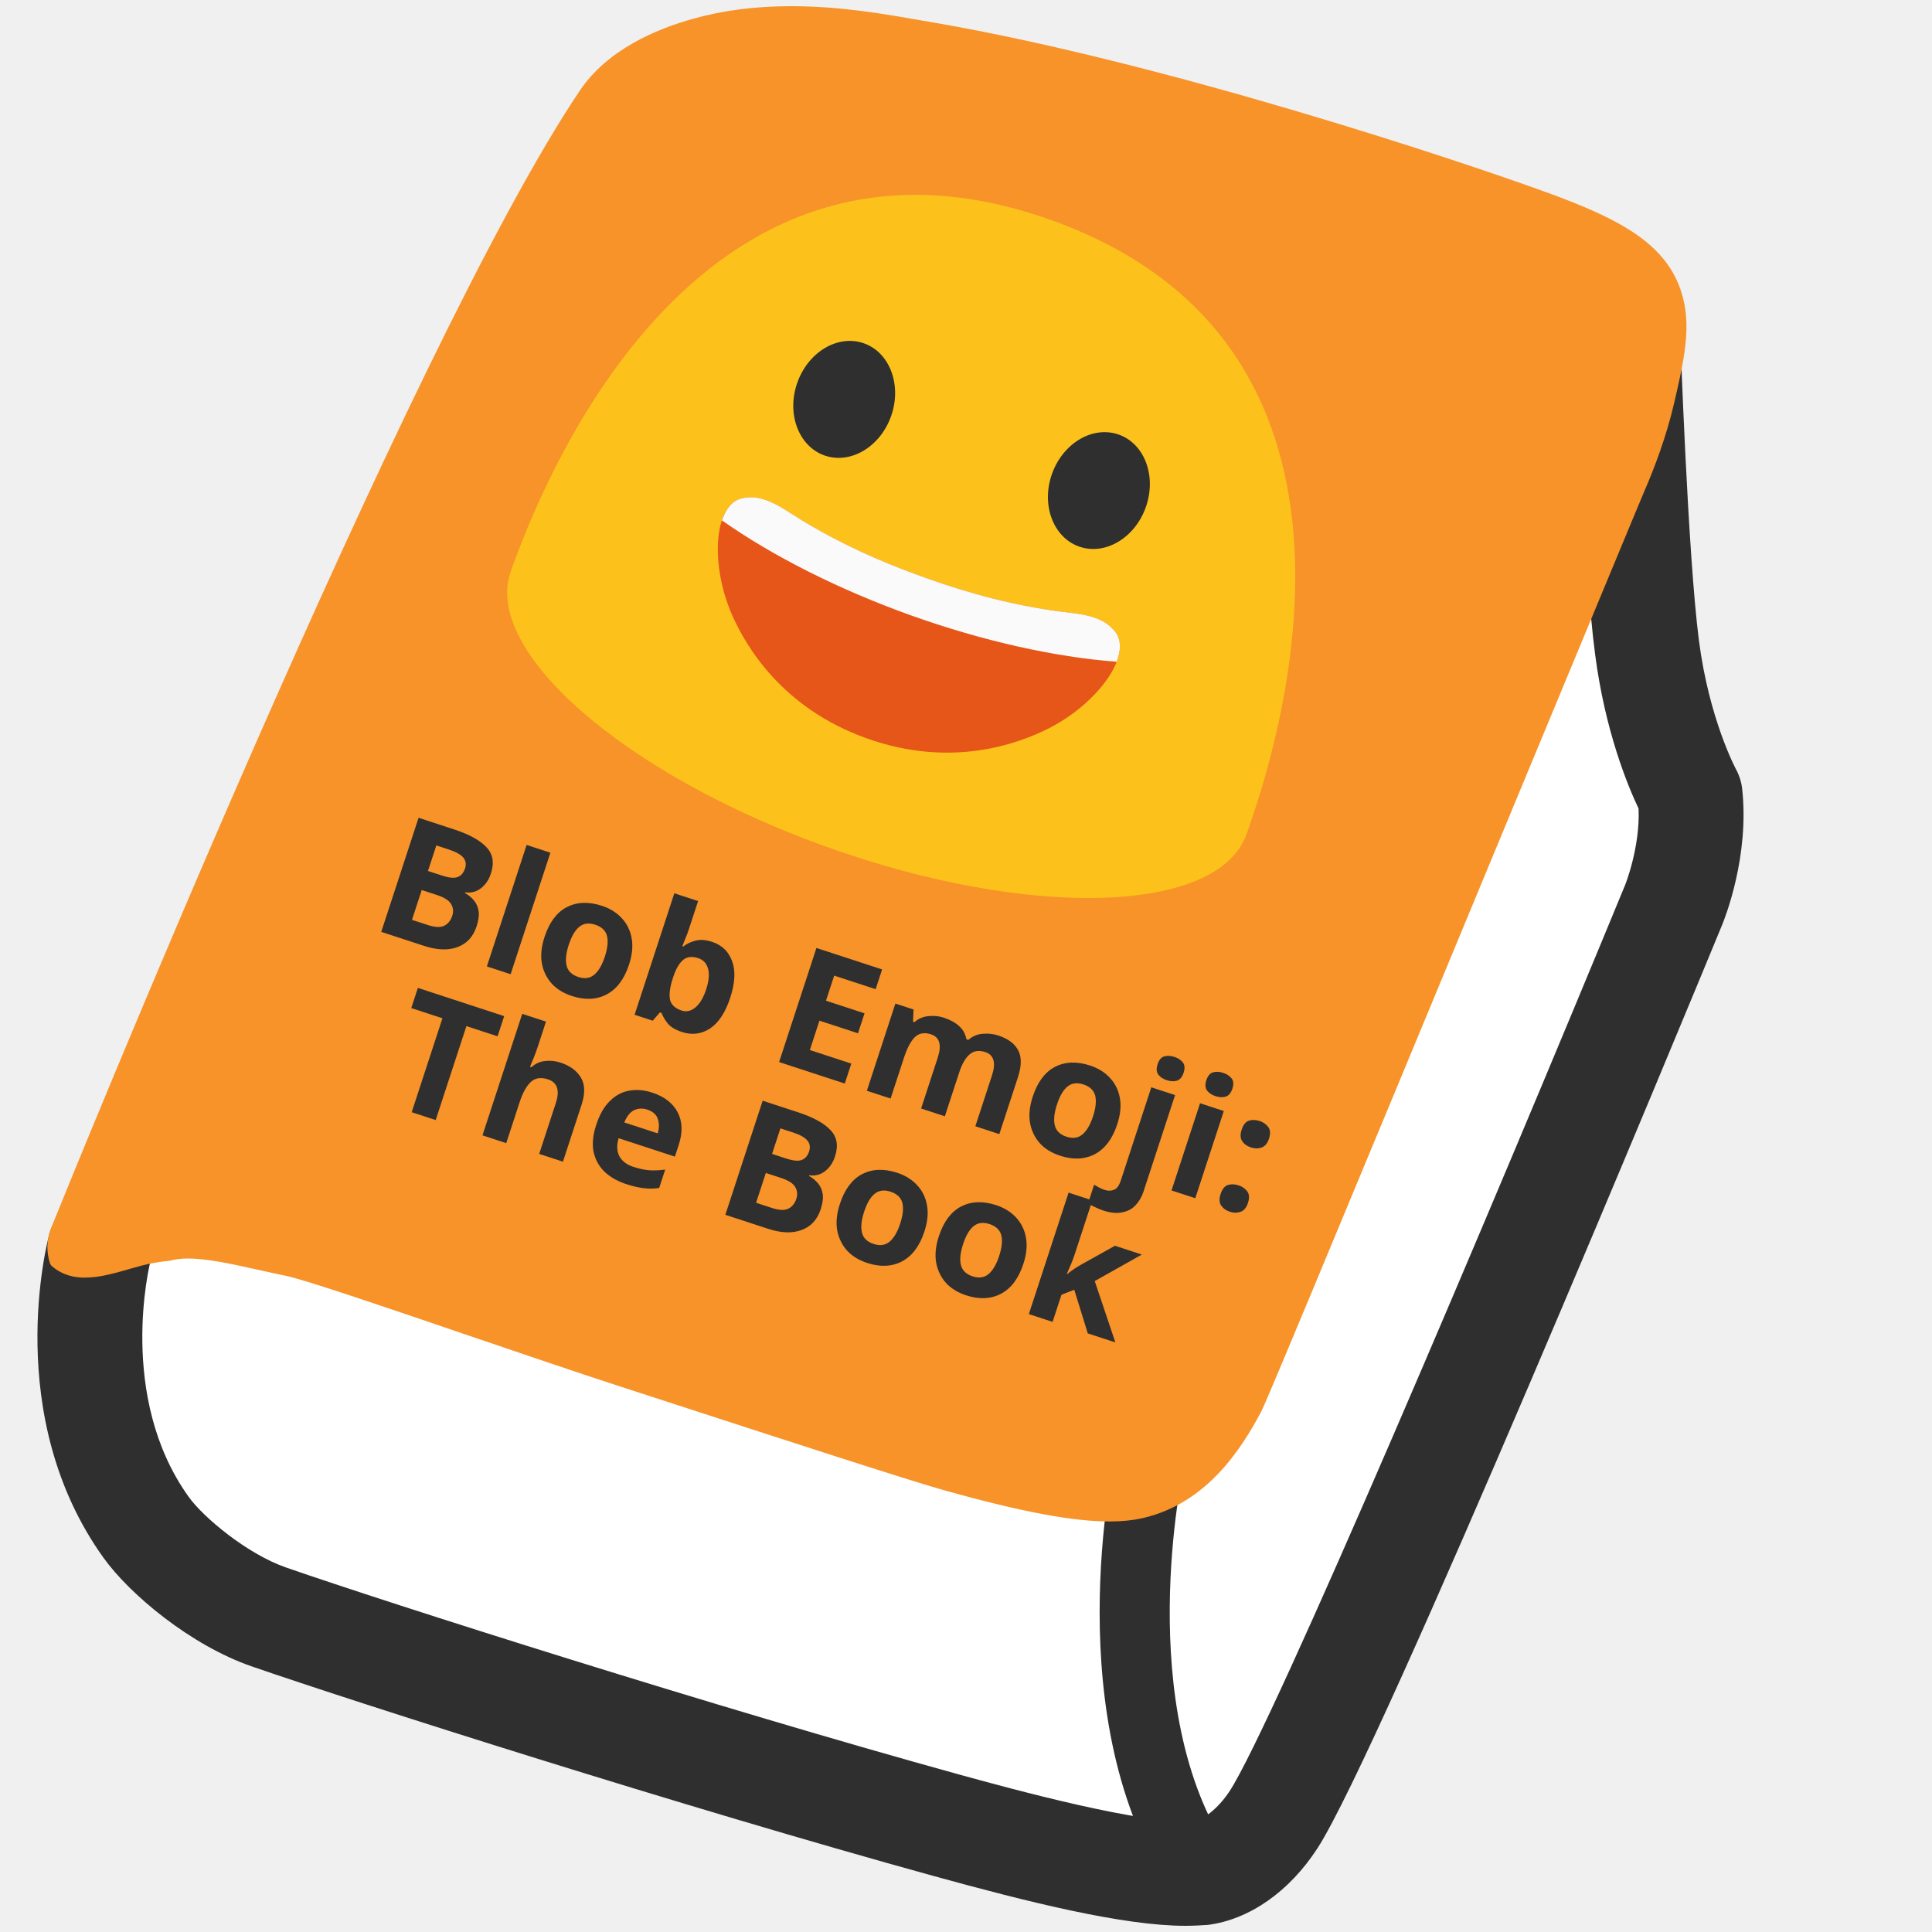
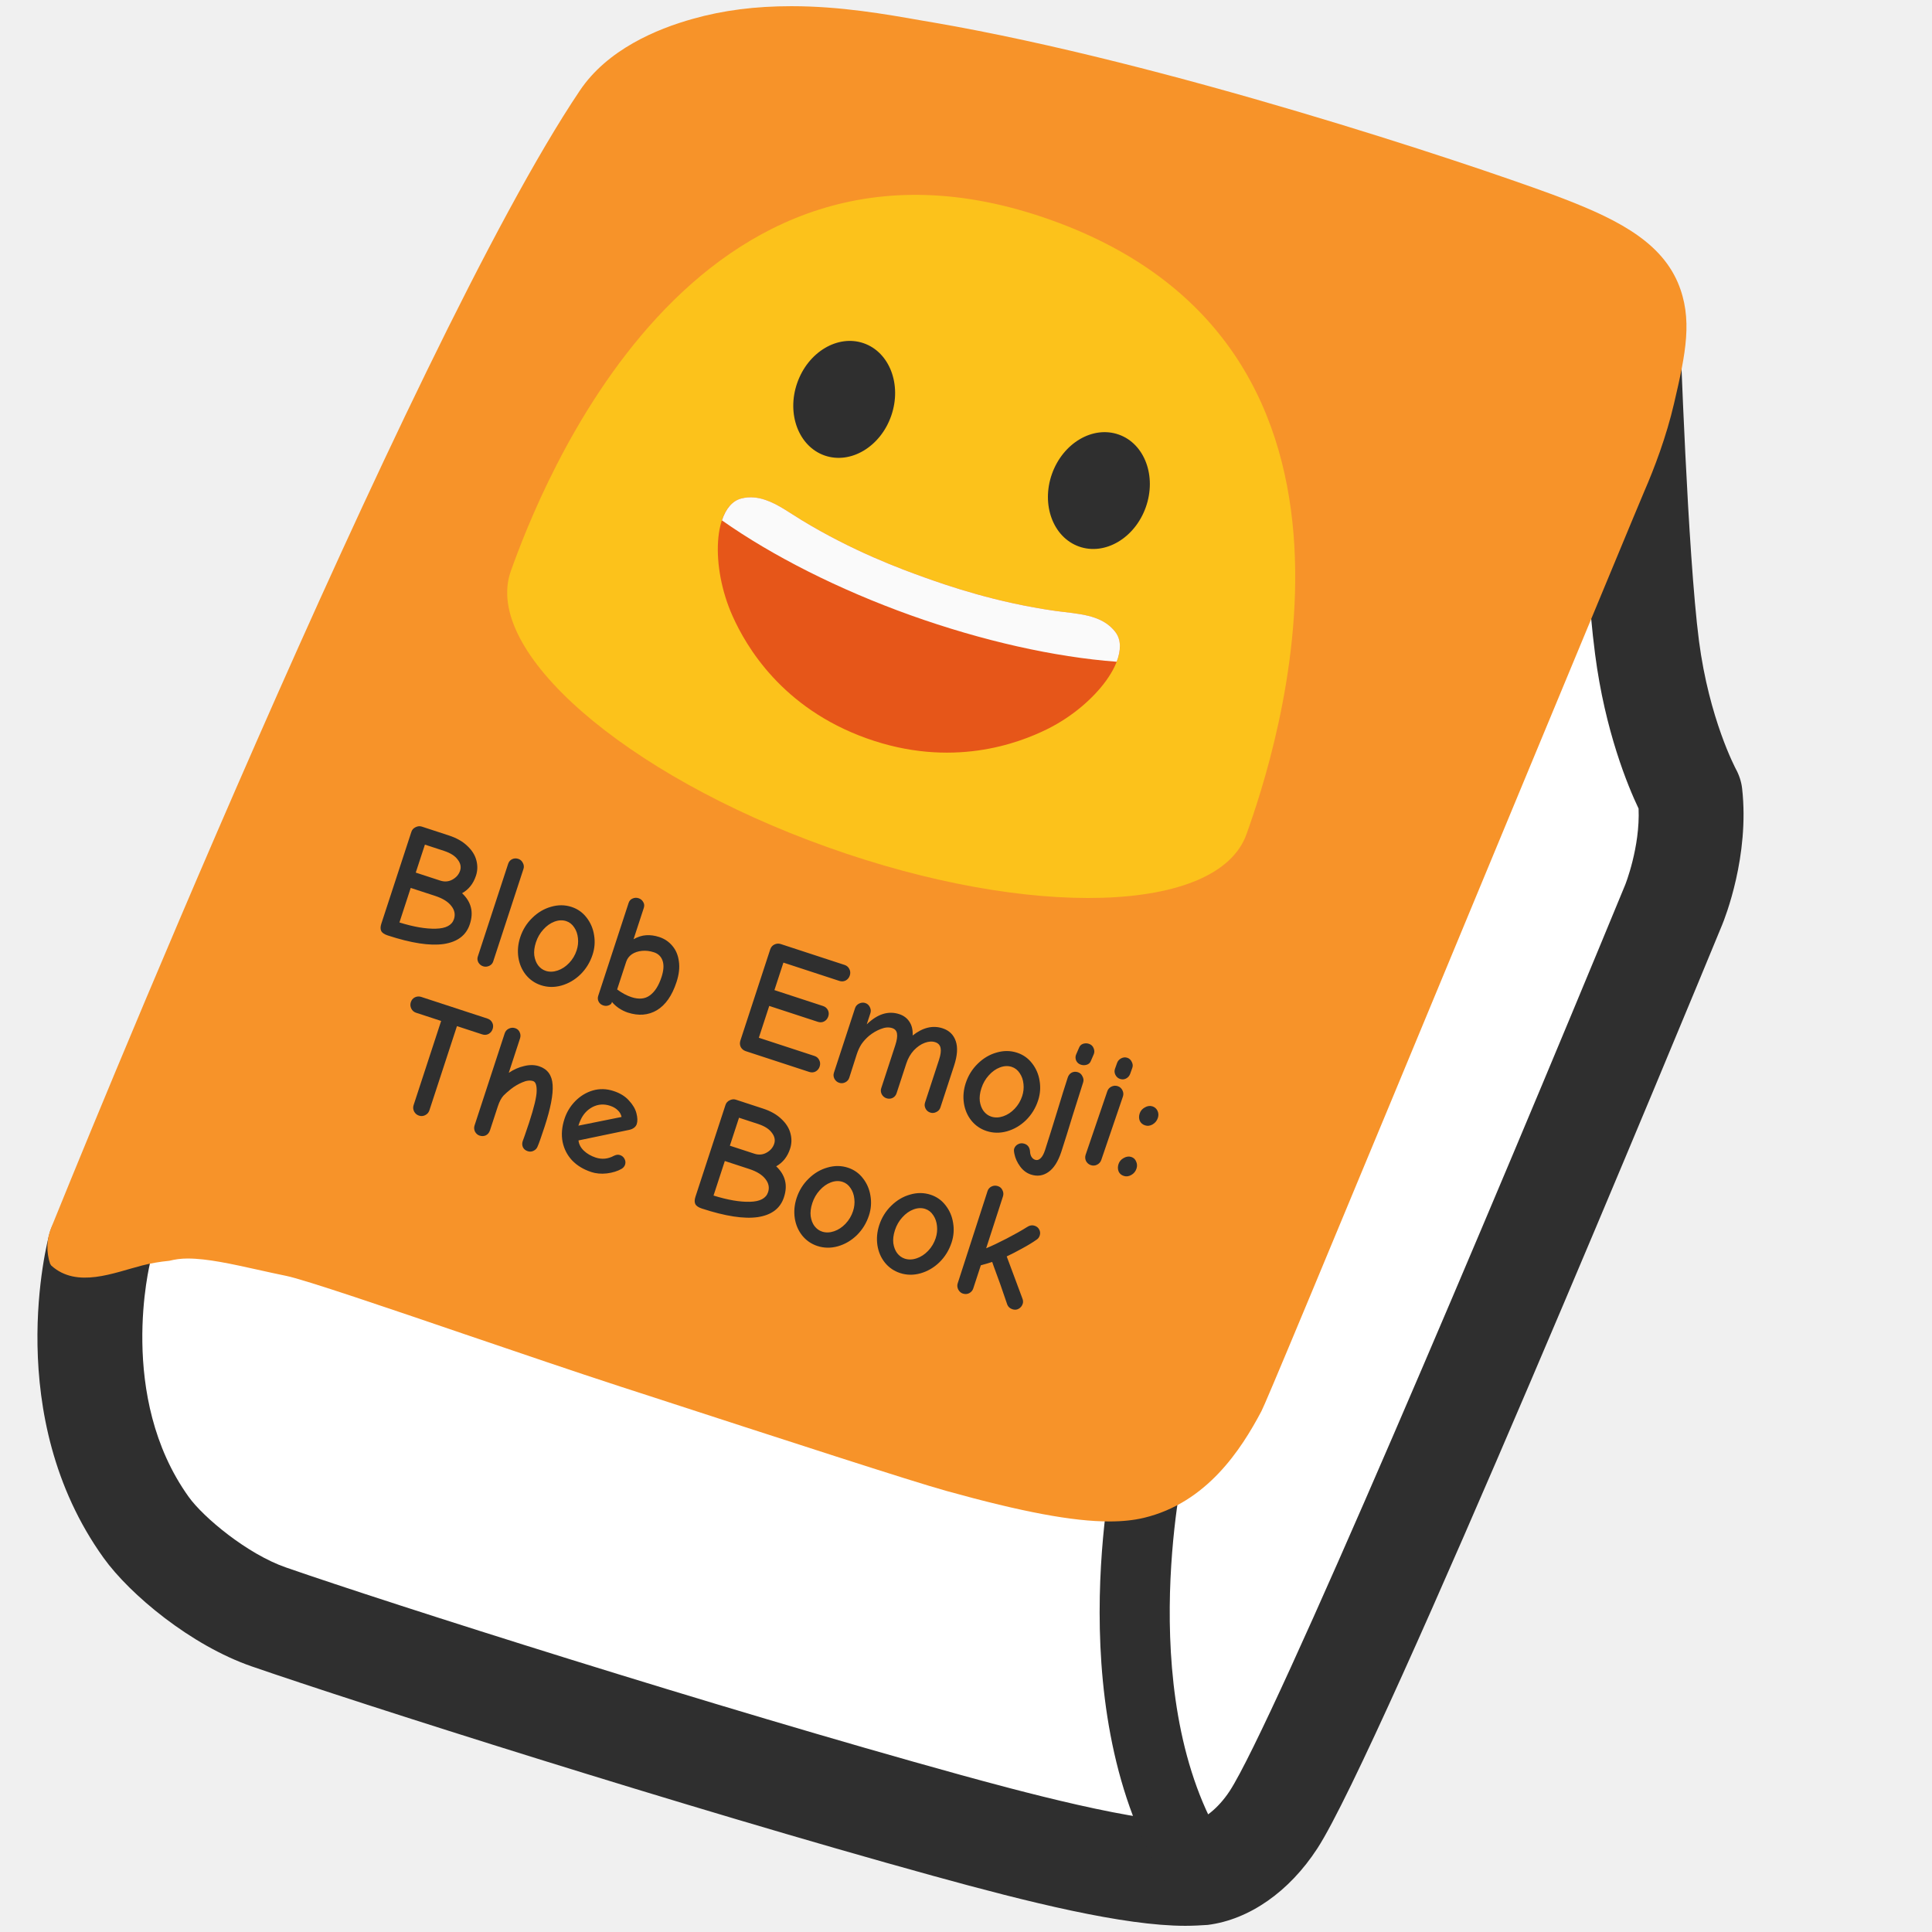
<svg xmlns="http://www.w3.org/2000/svg" xmlns:xlink="http://www.w3.org/1999/xlink" width="128" height="128" style="enable-background:new 0 0 128 128;" version="1.1" id="svg19224">
  <defs id="defs19228" />
  <g id="g19222">
    <g id="g19218">
      <path d="M107.83,22.03c0,0,0.49,14.81,1.28,20.85c0.79,6.04,2.85,9.72,2.85,9.72 c0.41,3.71-1.09,7.34-1.09,7.34s-22.41,54.29-26.51,60.6c-1.09,1.67-2.83,3.27-4.79,3.52c-3.67,0.46-12.17-1.84-16.83-3.13 c-16.78-4.63-38.27-11.5-44.94-13.82c-3.38-1.17-6.84-4.13-8.13-5.94c-5.86-8.17-3.07-18.53-3.07-18.53L107.83,22.03z" style="fill:#FFFFFF;" id="path19198" />
      <g id="g19216">
        <g id="g19204">
          <path d="M78.53,127.59c-4.1,0-10.41-1.57-16.71-3.31c-16.56-4.57-38.19-11.47-45.15-13.88 c-4.02-1.39-8.06-4.75-9.81-7.19c-6.74-9.39-3.73-20.97-3.59-21.45c0.5-1.85,2.4-2.95,4.25-2.45c1.85,0.5,2.95,2.4,2.45,4.25 c-0.05,0.17-2.23,8.97,2.53,15.61c0.97,1.36,3.9,3.8,6.45,4.68c6.88,2.39,28.31,9.22,44.72,13.75 c3.07,0.84,12.36,3.41,15.48,3.03c0.55-0.07,1.53-0.77,2.32-1.97c2.88-4.43,17.25-38.32,26.2-60.03c0.01-0.02,1-2.51,0.89-5.06 c-0.71-1.49-2.22-5.13-2.88-10.22c-0.81-6.14-1.29-20.58-1.3-21.19c-0.06-1.92,1.44-3.52,3.35-3.58 c1.94-0.13,3.52,1.44,3.58,3.35c0.01,0.15,0.5,14.71,1.25,20.52c0.68,5.21,2.43,8.46,2.44,8.49c0.22,0.4,0.37,0.85,0.42,1.3 c0.5,4.46-1.14,8.59-1.33,9.05c-2.3,5.59-22.65,54.78-26.81,61.17c-1.87,2.88-4.52,4.72-7.26,5.07 C79.56,127.56,79.06,127.59,78.53,127.59z" style="fill:#2F2F2F;" id="path19200" />
          <path d="M79.58,126.38c-0.75,0-1.47-0.36-1.93-1.02c-7.63-11.29-3.91-28.39-3.75-29.11 c0.28-1.25,1.53-2.03,2.77-1.75c1.25,0.28,2.03,1.51,1.75,2.76c-0.04,0.16-3.44,15.88,3.07,25.51c0.71,1.06,0.43,2.5-0.62,3.21 C80.47,126.25,80.02,126.38,79.58,126.38z" style="fill:#2F2F2F;" id="path19202" />
        </g>
        <g id="g19214">
          <defs id="defs19207">
            <path id="SVGID_1_" d="M101.95,58.65l-4.33,9.81c0,0,12.41,3.09,24.21,8.4l3.69-10.42C125.53,66.44,118.93,61.7,101.95,58.65z " />
          </defs>
          <clipPath id="SVGID_2_">
            <use style="overflow:visible;" xlink:href="#SVGID_1_" id="use19211" />
          </clipPath>
        </g>
      </g>
    </g>
    <path d="M102.81,12.87C97.1,10.77,77.33,4.16,61.89,1.5l-0.82-0.14c-2.39-0.42-5.37-0.95-8.64-0.95 c-2.38,0-4.52,0.27-6.53,0.84c-2.41,0.67-5.67,2.04-7.49,4.76C27.06,22.88,4.35,78.97,3.39,81.35c-0.32,0.78-0.32,1.63-0.07,2.38 c0.04,0.04,0.04,0.08,0.08,0.12c1.7,1.53,4.14,0.47,6.02-0.01c0.58-0.15,1.19-0.25,1.8-0.31c0.36-0.09,0.75-0.15,1.21-0.15 c1.31,0,2.91,0.36,4.59,0.73c0.64,0.14,1.29,0.29,1.94,0.42c1.2,0.24,6.89,2.18,11.9,3.89c3.53,1.2,7.22,2.46,10.26,3.45l1.36,0.44 c9.62,3.13,17.92,5.83,20.23,6.47c5.04,1.4,8.37,2.02,10.79,2.02c0.86,0,1.61-0.08,2.29-0.24c4.16-1,6.43-4.51,7.78-7.06 c0.26-0.49,2.84-6.65,17.58-42.2c4.18-10.06,7.52-18.13,7.79-18.75c0.66-1.52,1.46-3.62,1.97-5.82c0.78-3.34,1.26-5.62,0.25-8.01 C109.92,15.84,106.82,14.36,102.81,12.87z" style="fill:#f79329" id="path19220" />
  </g>
  <g id="g25600" transform="rotate(18.11745,34.84167,61.4224)">
-     <text xml:space="preserve" style="font-weight:bold;font-size:11.143px;font-family:'Comic Neue';-inkscape-font-specification:'Comic Neue Bold';fill:#2f2f2f;stroke-width:35.906;stroke-linecap:round" x="24.833" y="64.705" id="text25582">
-       <tspan x="24.833" y="64.705" id="tspan25584" style="stroke-width:35.906">Blob Emoji:</tspan>
-     </text>
-     <text xml:space="preserve" style="font-weight:bold;font-size:11.143px;font-family:'Comic Neue';-inkscape-font-specification:'Comic Neue Bold';fill:#2f2f2f;stroke-width:35.906;stroke-linecap:round" x="29.076" y="75.43" id="text25594">
-       <tspan x="29.076" y="75.43" id="tspan25592" style="stroke-width:35.906">The Book</tspan>
-     </text>
+     <path d="m 26.315,64.794 q -0.357,0 -0.501,-0.145 -0.145,-0.145 -0.145,-0.468 v -6.396 q 0,-0.223 0.167,-0.379 0.167,-0.167 0.379,-0.167 h 1.894 q 0.802,0 1.371,0.279 0.579,0.267 0.869,0.724 0.29,0.446 0.29,0.969 0,0.836 -0.513,1.393 0.568,0.267 0.847,0.713 0.279,0.435 0.279,1.081 0,1.159 -1.237,1.783 -1.237,0.613 -3.7,0.613 z m 2.173,-4.535 q 0.457,0 0.747,-0.312 0.301,-0.323 0.301,-0.724 0,-0.39 -0.379,-0.646 -0.368,-0.267 -1.047,-0.267 h -1.326 v 1.95 z m -1.705,3.477 q 1.482,-0.022 2.418,-0.357 0.947,-0.334 0.947,-0.981 0,-0.479 -0.435,-0.769 -0.435,-0.301 -1.226,-0.301 h -1.705 z m 6.173,1.036 q -0.212,0 -0.379,-0.145 -0.156,-0.156 -0.156,-0.357 v -6.463 q 0,-0.223 0.145,-0.368 0.156,-0.156 0.39,-0.156 0.212,0 0.368,0.156 0.167,0.156 0.167,0.368 v 6.463 q 0,0.201 -0.167,0.357 -0.167,0.145 -0.368,0.145 z m 4.034,0 q -0.635,0 -1.17,-0.345 -0.524,-0.345 -0.825,-0.936 -0.301,-0.602 -0.301,-1.304 0,-0.791 0.357,-1.471 0.357,-0.691 0.958,-1.092 0.602,-0.412 1.293,-0.412 0.635,0 1.159,0.357 0.535,0.357 0.836,0.947 0.312,0.591 0.312,1.27 0,0.802 -0.357,1.493 -0.357,0.68 -0.969,1.092 -0.602,0.401 -1.293,0.401 z m 0,-1.003 q 0.39,0 0.747,-0.267 0.357,-0.267 0.568,-0.713 0.212,-0.446 0.212,-0.947 0,-0.423 -0.167,-0.791 -0.167,-0.379 -0.457,-0.602 -0.29,-0.234 -0.635,-0.234 -0.39,0 -0.735,0.279 -0.334,0.267 -0.535,0.724 -0.201,0.446 -0.201,0.958 0,0.501 0.167,0.858 0.178,0.357 0.446,0.546 0.279,0.189 0.591,0.189 z m 4.335,0.992 q -0.223,0 -0.368,-0.145 -0.145,-0.145 -0.145,-0.357 v -6.474 q 0,-0.223 0.156,-0.357 0.156,-0.145 0.379,-0.145 0.212,0 0.368,0.145 0.156,0.134 0.156,0.357 v 2.184 q 0.323,-0.357 0.713,-0.513 0.39,-0.156 0.858,-0.156 0.557,0 1.014,0.29 0.457,0.279 0.724,0.836 0.279,0.557 0.279,1.348 0,1.426 -0.657,2.184 -0.657,0.747 -1.794,0.747 -0.312,0 -0.669,-0.1 -0.345,-0.111 -0.535,-0.245 v 0.067 q 0,0.111 -0.145,0.223 -0.134,0.111 -0.334,0.111 z m 1.605,-1.103 q 0.78,0 1.125,-0.49 0.357,-0.49 0.357,-1.393 0,-0.691 -0.267,-1.047 -0.267,-0.357 -0.724,-0.357 -0.423,0 -0.78,0.156 -0.357,0.156 -0.568,0.423 -0.201,0.267 -0.201,0.591 v 1.928 q 0.568,0.189 1.059,0.189 z m 8.313,1.047 q -0.234,0 -0.401,-0.156 -0.156,-0.167 -0.156,-0.401 v -6.352 q 0,-0.234 0.156,-0.39 0.167,-0.167 0.401,-0.167 h 4.446 q 0.234,0 0.39,0.167 0.156,0.156 0.156,0.39 0,0.234 -0.156,0.401 -0.156,0.156 -0.39,0.156 h -3.9 v 1.917 h 3.388 q 0.234,0 0.39,0.156 0.156,0.156 0.156,0.39 0,0.234 -0.156,0.401 -0.156,0.156 -0.39,0.156 h -3.388 v 2.218 h 3.878 q 0.234,0 0.39,0.167 0.156,0.156 0.156,0.39 0,0.234 -0.156,0.401 -0.156,0.156 -0.39,0.156 z m 6.53,0.067 q -0.212,0 -0.379,-0.156 -0.156,-0.156 -0.156,-0.368 v -4.502 q 0,-0.212 0.156,-0.368 0.167,-0.167 0.379,-0.167 0.223,0 0.379,0.167 0.156,0.156 0.156,0.368 v 0.78 q 0.691,-1.315 1.839,-1.315 0.457,0 0.791,0.267 0.345,0.267 0.49,0.802 0.713,-1.07 1.738,-1.07 0.691,0 1.092,0.535 0.401,0.524 0.401,1.582 v 2.92 q 0,0.212 -0.167,0.368 -0.156,0.156 -0.368,0.156 -0.223,0 -0.379,-0.156 Q 63.59,64.46 63.59,64.248 V 61.261 q 0,-0.513 -0.145,-0.769 -0.145,-0.256 -0.457,-0.256 -0.323,0 -0.646,0.256 -0.323,0.256 -0.535,0.702 -0.201,0.446 -0.201,0.981 v 2.073 q 0,0.223 -0.156,0.379 -0.156,0.145 -0.379,0.145 -0.212,0 -0.379,-0.156 -0.156,-0.156 -0.156,-0.368 V 61.261 q 0,-0.535 -0.134,-0.78 -0.123,-0.245 -0.412,-0.245 -0.357,0 -0.702,0.29 -0.345,0.279 -0.602,0.68 -0.201,0.334 -0.301,0.669 -0.089,0.334 -0.089,0.735 l 0.011,1.638 q 0,0.212 -0.156,0.368 -0.156,0.156 -0.379,0.156 z m 10.274,0 q -0.635,0 -1.17,-0.345 -0.524,-0.345 -0.825,-0.936 -0.301,-0.602 -0.301,-1.304 0,-0.791 0.357,-1.471 0.357,-0.691 0.958,-1.092 0.602,-0.412 1.293,-0.412 0.635,0 1.159,0.357 0.535,0.357 0.836,0.947 0.312,0.591 0.312,1.27 0,0.802 -0.357,1.493 -0.357,0.68 -0.969,1.092 -0.602,0.401 -1.293,0.401 z m 0,-1.003 q 0.39,0 0.747,-0.267 0.357,-0.267 0.568,-0.713 0.212,-0.446 0.212,-0.947 0,-0.423 -0.167,-0.791 -0.167,-0.379 -0.457,-0.602 -0.29,-0.234 -0.635,-0.234 -0.39,0 -0.735,0.279 -0.334,0.267 -0.535,0.724 -0.201,0.446 -0.201,0.958 0,0.501 0.167,0.858 0.178,0.357 0.446,0.546 0.279,0.189 0.591,0.189 z m 4.58,-5.115 q -0.234,0 -0.39,-0.167 -0.145,-0.178 -0.123,-0.39 l 0.045,-0.479 q 0.011,-0.201 0.167,-0.323 0.167,-0.123 0.368,-0.123 0.245,0 0.39,0.178 0.156,0.178 0.134,0.39 l -0.045,0.479 q -0.011,0.201 -0.189,0.323 -0.167,0.111 -0.357,0.111 z m -0.88,7.945 q -0.457,0 -0.858,-0.29 -0.401,-0.29 -0.613,-0.669 -0.123,-0.212 -0.123,-0.323 0,-0.212 0.156,-0.368 0.156,-0.156 0.39,-0.156 0.357,0 0.513,0.379 0.078,0.201 0.201,0.301 0.134,0.111 0.29,0.111 0.201,0 0.312,-0.212 0.111,-0.201 0.111,-0.602 0,-0.535 -0.011,-1.237 -0.011,-0.713 -0.022,-1.415 -0.033,-1.504 -0.033,-2.385 0,-0.234 0.145,-0.39 0.156,-0.156 0.39,-0.156 0.212,0 0.368,0.167 0.167,0.156 0.167,0.368 l 0.022,2.273 q 0.033,1.549 0.033,2.541 0,1.014 -0.39,1.538 -0.39,0.524 -1.047,0.524 z m 3.633,-7.856 q -0.212,0 -0.379,-0.167 -0.156,-0.167 -0.145,-0.379 l 0.011,-0.412 q 0.011,-0.212 0.167,-0.368 0.156,-0.156 0.368,-0.156 0.212,0 0.368,0.167 0.167,0.167 0.156,0.368 l -0.011,0.423 q -0.011,0.223 -0.167,0.379 -0.145,0.145 -0.368,0.145 z m -0.056,6.029 q -0.223,0 -0.39,-0.156 -0.156,-0.167 -0.156,-0.39 l 0.056,-4.435 q 0,-0.223 0.156,-0.379 0.167,-0.167 0.39,-0.167 0.234,0 0.39,0.167 0.156,0.156 0.156,0.379 l -0.056,4.435 q 0,0.223 -0.167,0.39 -0.156,0.156 -0.379,0.156 z m 2.585,-3.622 q -0.256,0 -0.423,-0.178 -0.156,-0.189 -0.156,-0.457 0,-0.279 0.201,-0.49 0.201,-0.223 0.457,-0.223 0.245,0 0.412,0.178 0.167,0.178 0.167,0.435 0,0.301 -0.201,0.524 -0.189,0.212 -0.457,0.212 z m -0.301,3.622 q -0.256,0 -0.412,-0.178 -0.156,-0.189 -0.156,-0.457 0,-0.279 0.201,-0.49 0.201,-0.223 0.457,-0.223 0.245,0 0.401,0.189 0.167,0.178 0.167,0.435 0,0.301 -0.201,0.513 -0.189,0.212 -0.457,0.212 z" id="text25582" style="font-weight:bold;font-size:11.143px;font-family:'Comic Neue';-inkscape-font-specification:'Comic Neue Bold';fill:#2f2f2f;stroke-width:35.906;stroke-linecap:round" aria-label="Blob Emoji:" />
+     <path d="m 31.996,75.497 q -0.223,0 -0.39,-0.156 -0.167,-0.167 -0.167,-0.39 v -5.873 h -1.75 q -0.223,0 -0.39,-0.167 -0.156,-0.167 -0.156,-0.39 0,-0.234 0.156,-0.39 0.167,-0.156 0.39,-0.156 h 4.613 q 0.234,0 0.39,0.156 0.156,0.156 0.156,0.39 0,0.234 -0.156,0.401 -0.156,0.156 -0.39,0.156 h -1.761 v 5.873 q 0,0.223 -0.167,0.39 -0.156,0.156 -0.379,0.156 z m 4.235,0.011 q -0.212,0 -0.379,-0.156 -0.156,-0.167 -0.156,-0.379 v -6.419 q 0,-0.223 0.156,-0.379 0.167,-0.167 0.401,-0.167 0.223,0 0.368,0.167 0.145,0.156 0.145,0.379 v 2.396 q 0.368,-0.468 0.836,-0.747 0.468,-0.29 0.936,-0.29 0.88,0 1.237,0.891 0.357,0.88 0.357,2.797 0,1.081 -0.033,1.393 -0.011,0.212 -0.167,0.357 -0.145,0.145 -0.357,0.145 -0.234,0 -0.379,-0.145 -0.145,-0.156 -0.145,-0.379 0,-0.223 0.011,-0.368 l 0.011,-0.925 q 0,-1.616 -0.178,-2.162 -0.167,-0.546 -0.423,-0.546 -0.323,0 -0.657,0.301 -0.334,0.29 -0.579,0.657 -0.234,0.357 -0.334,0.568 -0.134,0.301 -0.134,0.791 v 1.66 q 0,0.256 -0.156,0.412 -0.156,0.145 -0.379,0.145 z m 7.756,-0.011 q -0.791,0 -1.426,-0.334 -0.624,-0.345 -0.981,-0.969 -0.357,-0.635 -0.357,-1.493 0,-0.702 0.312,-1.337 0.323,-0.646 0.891,-1.036 0.579,-0.39 1.315,-0.39 0.68,0 1.159,0.279 0.49,0.267 0.735,0.646 0.245,0.379 0.245,0.68 0,0.145 -0.089,0.279 -0.089,0.134 -0.256,0.234 l -2.986,1.716 q 0.156,0.345 0.546,0.535 0.401,0.189 0.891,0.189 0.646,0 1.103,-0.479 0.178,-0.178 0.368,-0.178 0.223,0 0.368,0.145 0.156,0.145 0.156,0.357 0,0.178 -0.134,0.334 -0.312,0.345 -0.836,0.591 -0.513,0.234 -1.025,0.234 z m 0.791,-4.09 q -0.134,-0.234 -0.379,-0.345 -0.245,-0.123 -0.579,-0.123 -0.635,0 -1.07,0.435 -0.423,0.435 -0.49,1.07 -0.022,0.167 -0.022,0.401 z m 6.942,4.112 q -0.357,0 -0.501,-0.145 -0.145,-0.145 -0.145,-0.468 v -6.396 q 0,-0.223 0.167,-0.379 0.167,-0.167 0.379,-0.167 h 1.894 q 0.802,0 1.371,0.279 0.579,0.267 0.869,0.724 0.29,0.446 0.29,0.969 0,0.836 -0.513,1.393 0.568,0.267 0.847,0.713 0.279,0.435 0.279,1.081 0,1.159 -1.237,1.783 -1.237,0.613 -3.7,0.613 z m 2.173,-4.535 q 0.457,0 0.747,-0.312 0.301,-0.323 0.301,-0.724 0,-0.39 -0.379,-0.646 -0.368,-0.267 -1.047,-0.267 h -1.326 v 1.95 z m -1.705,3.477 q 1.482,-0.022 2.418,-0.357 0.947,-0.334 0.947,-0.981 0,-0.479 -0.435,-0.769 -0.435,-0.301 -1.226,-0.301 h -1.705 z m 7.578,1.036 q -0.635,0 -1.17,-0.345 -0.524,-0.345 -0.825,-0.936 -0.301,-0.602 -0.301,-1.304 0,-0.791 0.357,-1.471 0.357,-0.691 0.958,-1.092 0.602,-0.412 1.293,-0.412 0.635,0 1.159,0.357 0.535,0.357 0.836,0.947 0.312,0.591 0.312,1.27 0,0.802 -0.357,1.493 -0.357,0.68 -0.969,1.092 -0.602,0.401 -1.293,0.401 z m 0,-1.003 q 0.39,0 0.747,-0.267 0.357,-0.267 0.568,-0.713 0.212,-0.446 0.212,-0.947 0,-0.423 -0.167,-0.791 -0.167,-0.379 -0.457,-0.602 -0.29,-0.234 -0.635,-0.234 -0.39,0 -0.735,0.279 -0.334,0.267 -0.535,0.724 -0.201,0.446 -0.201,0.958 0,0.501 0.167,0.858 0.178,0.357 0.446,0.546 0.279,0.189 0.591,0.189 z m 5.761,1.003 q -0.635,0 -1.17,-0.345 -0.524,-0.345 -0.825,-0.936 -0.301,-0.602 -0.301,-1.304 0,-0.791 0.357,-1.471 0.357,-0.691 0.958,-1.092 0.602,-0.412 1.293,-0.412 0.635,0 1.159,0.357 0.535,0.357 0.836,0.947 0.312,0.591 0.312,1.27 0,0.802 -0.357,1.493 -0.357,0.68 -0.969,1.092 -0.602,0.401 -1.293,0.401 z m 0,-1.003 q 0.39,0 0.747,-0.267 0.357,-0.267 0.568,-0.713 0.212,-0.446 0.212,-0.947 0,-0.423 -0.167,-0.791 -0.167,-0.379 -0.457,-0.602 -0.29,-0.234 -0.635,-0.234 -0.39,0 -0.735,0.279 -0.334,0.267 -0.535,0.724 -0.201,0.446 -0.201,0.958 0,0.501 0.167,0.858 0.178,0.357 0.446,0.546 0.279,0.189 0.591,0.189 z m 4.379,1.003 q -0.201,0 -0.368,-0.156 -0.167,-0.167 -0.167,-0.379 l -0.022,-6.43 q 0,-0.212 0.156,-0.368 0.167,-0.156 0.39,-0.156 0.234,0 0.379,0.167 0.156,0.156 0.156,0.379 l 0.011,3.61 q 0.468,-0.401 1.092,-1.036 0.624,-0.635 1.059,-1.159 0.178,-0.223 0.435,-0.223 0.223,0 0.368,0.145 0.156,0.145 0.156,0.368 0,0.189 -0.111,0.323 -0.29,0.39 -0.735,0.858 -0.435,0.468 -0.802,0.813 l 1.839,2.307 q 0.145,0.167 0.145,0.345 0,0.234 -0.156,0.401 -0.145,0.156 -0.379,0.156 -0.267,0 -0.423,-0.189 -0.869,-1.17 -1.649,-2.14 l -0.178,-0.234 q -0.234,0.178 -0.646,0.446 v 1.616 q 0,0.212 -0.156,0.379 -0.156,0.156 -0.39,0.156 z" id="text25594" style="font-weight:bold;font-size:11.143px;font-family:'Comic Neue';-inkscape-font-specification:'Comic Neue Bold';fill:#2f2f2f;stroke-width:35.906;stroke-linecap:round" aria-label="The Book" />
  </g>
  <path d="M 69.653,14.584 C 45.849,6.067 35.735,32.552 33.844,37.835 c -1.89,5.283 7.489,13.466 20.947,18.281 13.462,4.817 25.901,4.437 27.79,-0.842 1.89,-5.283 10.878,-32.172 -12.929,-40.69 z" style="clip-rule:evenodd;fill:#fcc21b;fill-rule:nonzero;stroke-width:1;stroke-linejoin:round;stroke-miterlimit:2" id="path23016" />
  <g id="g23020" style="clip-rule:evenodd;fill-rule:evenodd;stroke-width:2.465;stroke-linejoin:round;stroke-miterlimit:2" transform="matrix(0.3820125,0.136693,-0.136693,0.3820125,46.56345,2.168015)">
    <path d="m 42,58.3 c -4.49,0.04 -8.17,-4.27 -8.22,-9.62 -0.05,-5.37 3.55,-9.75 8.04,-9.79 4.48,-0.04 8.17,4.27 8.22,9.64 0.05,5.35 -3.55,9.72 -8.04,9.77 z m 44.11,0 c 4.48,-0.01 8.11,-4.36 8.1,-9.71 -0.01,-5.37 -3.66,-9.7 -8.14,-9.69 -4.49,0.01 -8.13,4.36 -8.12,9.73 0.02,5.35 3.67,9.68 8.16,9.67 z" style="fill:#2f2f2f;fill-rule:nonzero;stroke-width:2.465" id="path23018" />
  </g>
  <path d="m 73.914,41.9 c -0.895,-1.221 -2.569,-1.225 -3.981,-1.424 -3.93,-0.553 -7.158,-1.674 -8.701,-2.226 -1.543,-0.552 -4.749,-1.734 -8.138,-3.8 -1.217,-0.741 -2.514,-1.8 -3.981,-1.424 -1.86,0.476 -2.054,4.501 -0.575,7.797 0.895,1.992 3.258,6.082 8.877,8.093 5.619,2.011 10.041,0.348 11.996,-0.624 3.235,-1.609 5.633,-4.845 4.502,-6.391 z" style="clip-rule:evenodd;fill:#e65619;fill-opacity:1;fill-rule:nonzero;stroke-width:1;stroke-linejoin:round;stroke-miterlimit:2" id="path23022" />
  <path id="path23026" style="clip-rule:evenodd;fill:#fafafa;fill-rule:nonzero;stroke-width:1;stroke-linejoin:round;stroke-miterlimit:2" d="m 50.697,33.116 c -0.507,-0.17 -1.032,-0.231 -1.582,-0.09 -0.606,0.155 -1.032,0.691 -1.284,1.451 3.366,2.37 7.753,4.584 12.502,6.286 4.748,1.698 9.541,2.772 13.649,3.079 0.29,-0.75 0.303,-1.437 -0.067,-1.942 -0.895,-1.221 -2.569,-1.225 -3.981,-1.424 -3.93,-0.553 -7.158,-1.673 -8.702,-2.226 -1.543,-0.552 -4.749,-1.734 -8.138,-3.8 -0.761,-0.463 -1.553,-1.051 -2.398,-1.335 z" />
</svg>
